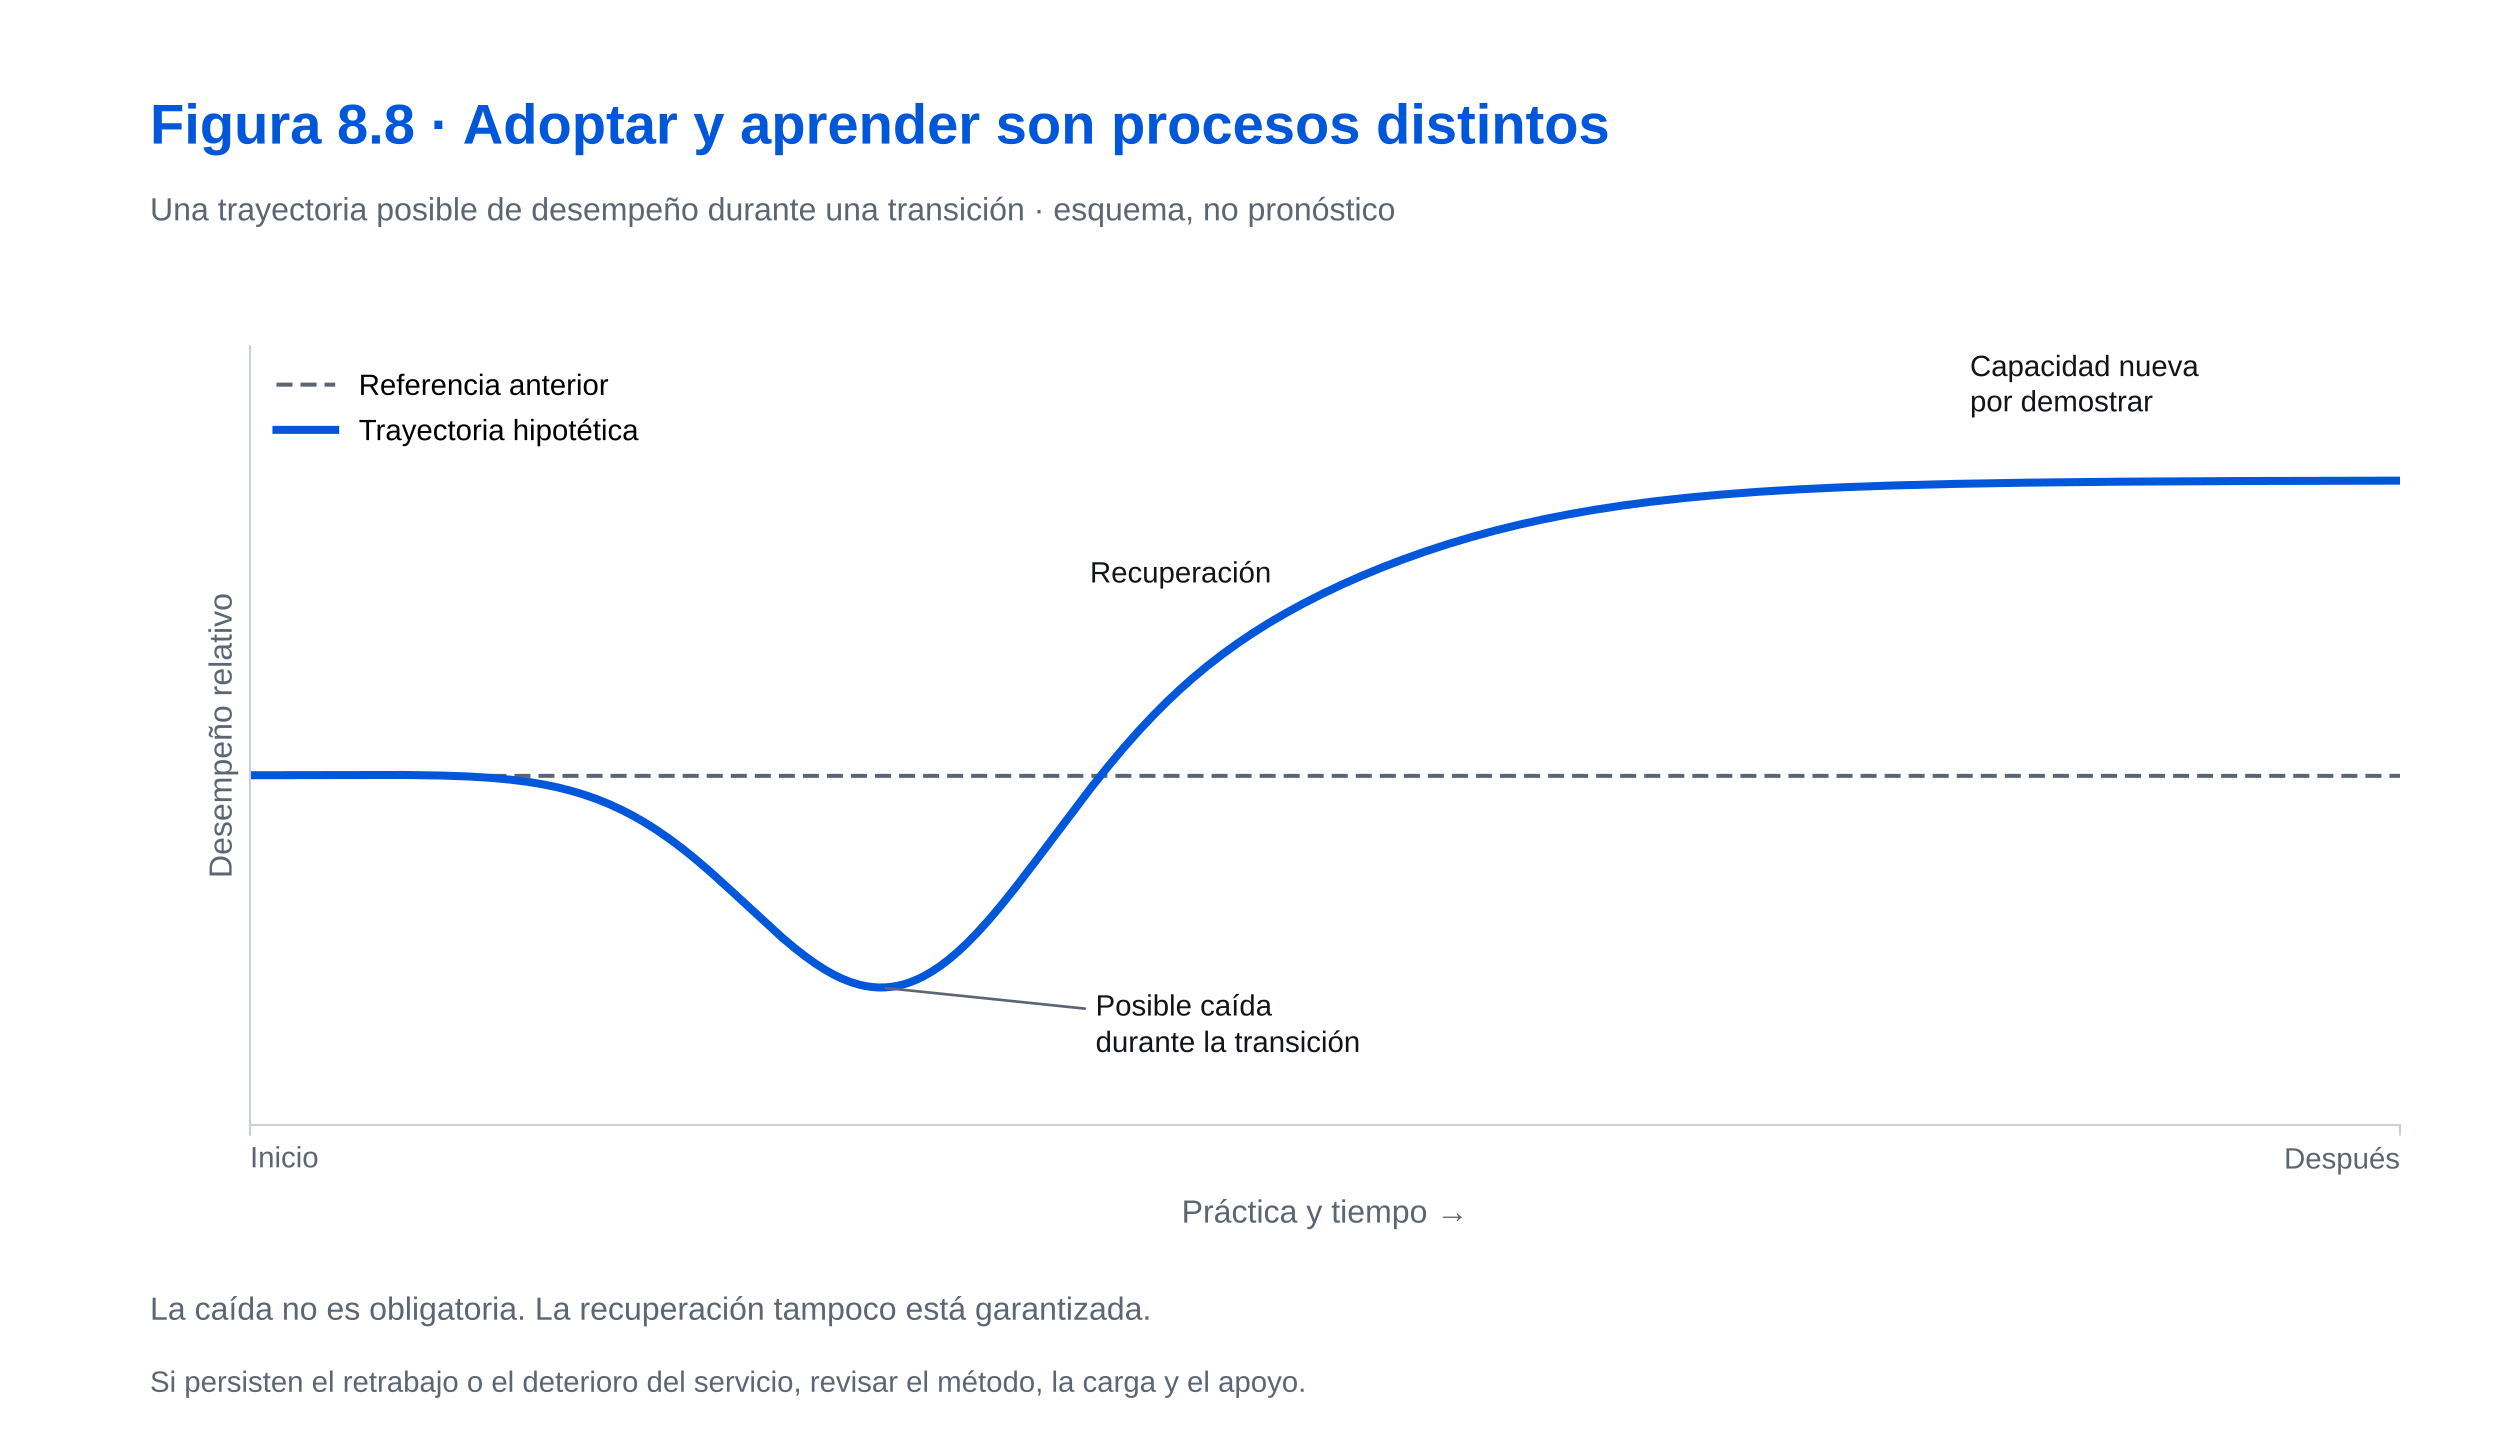
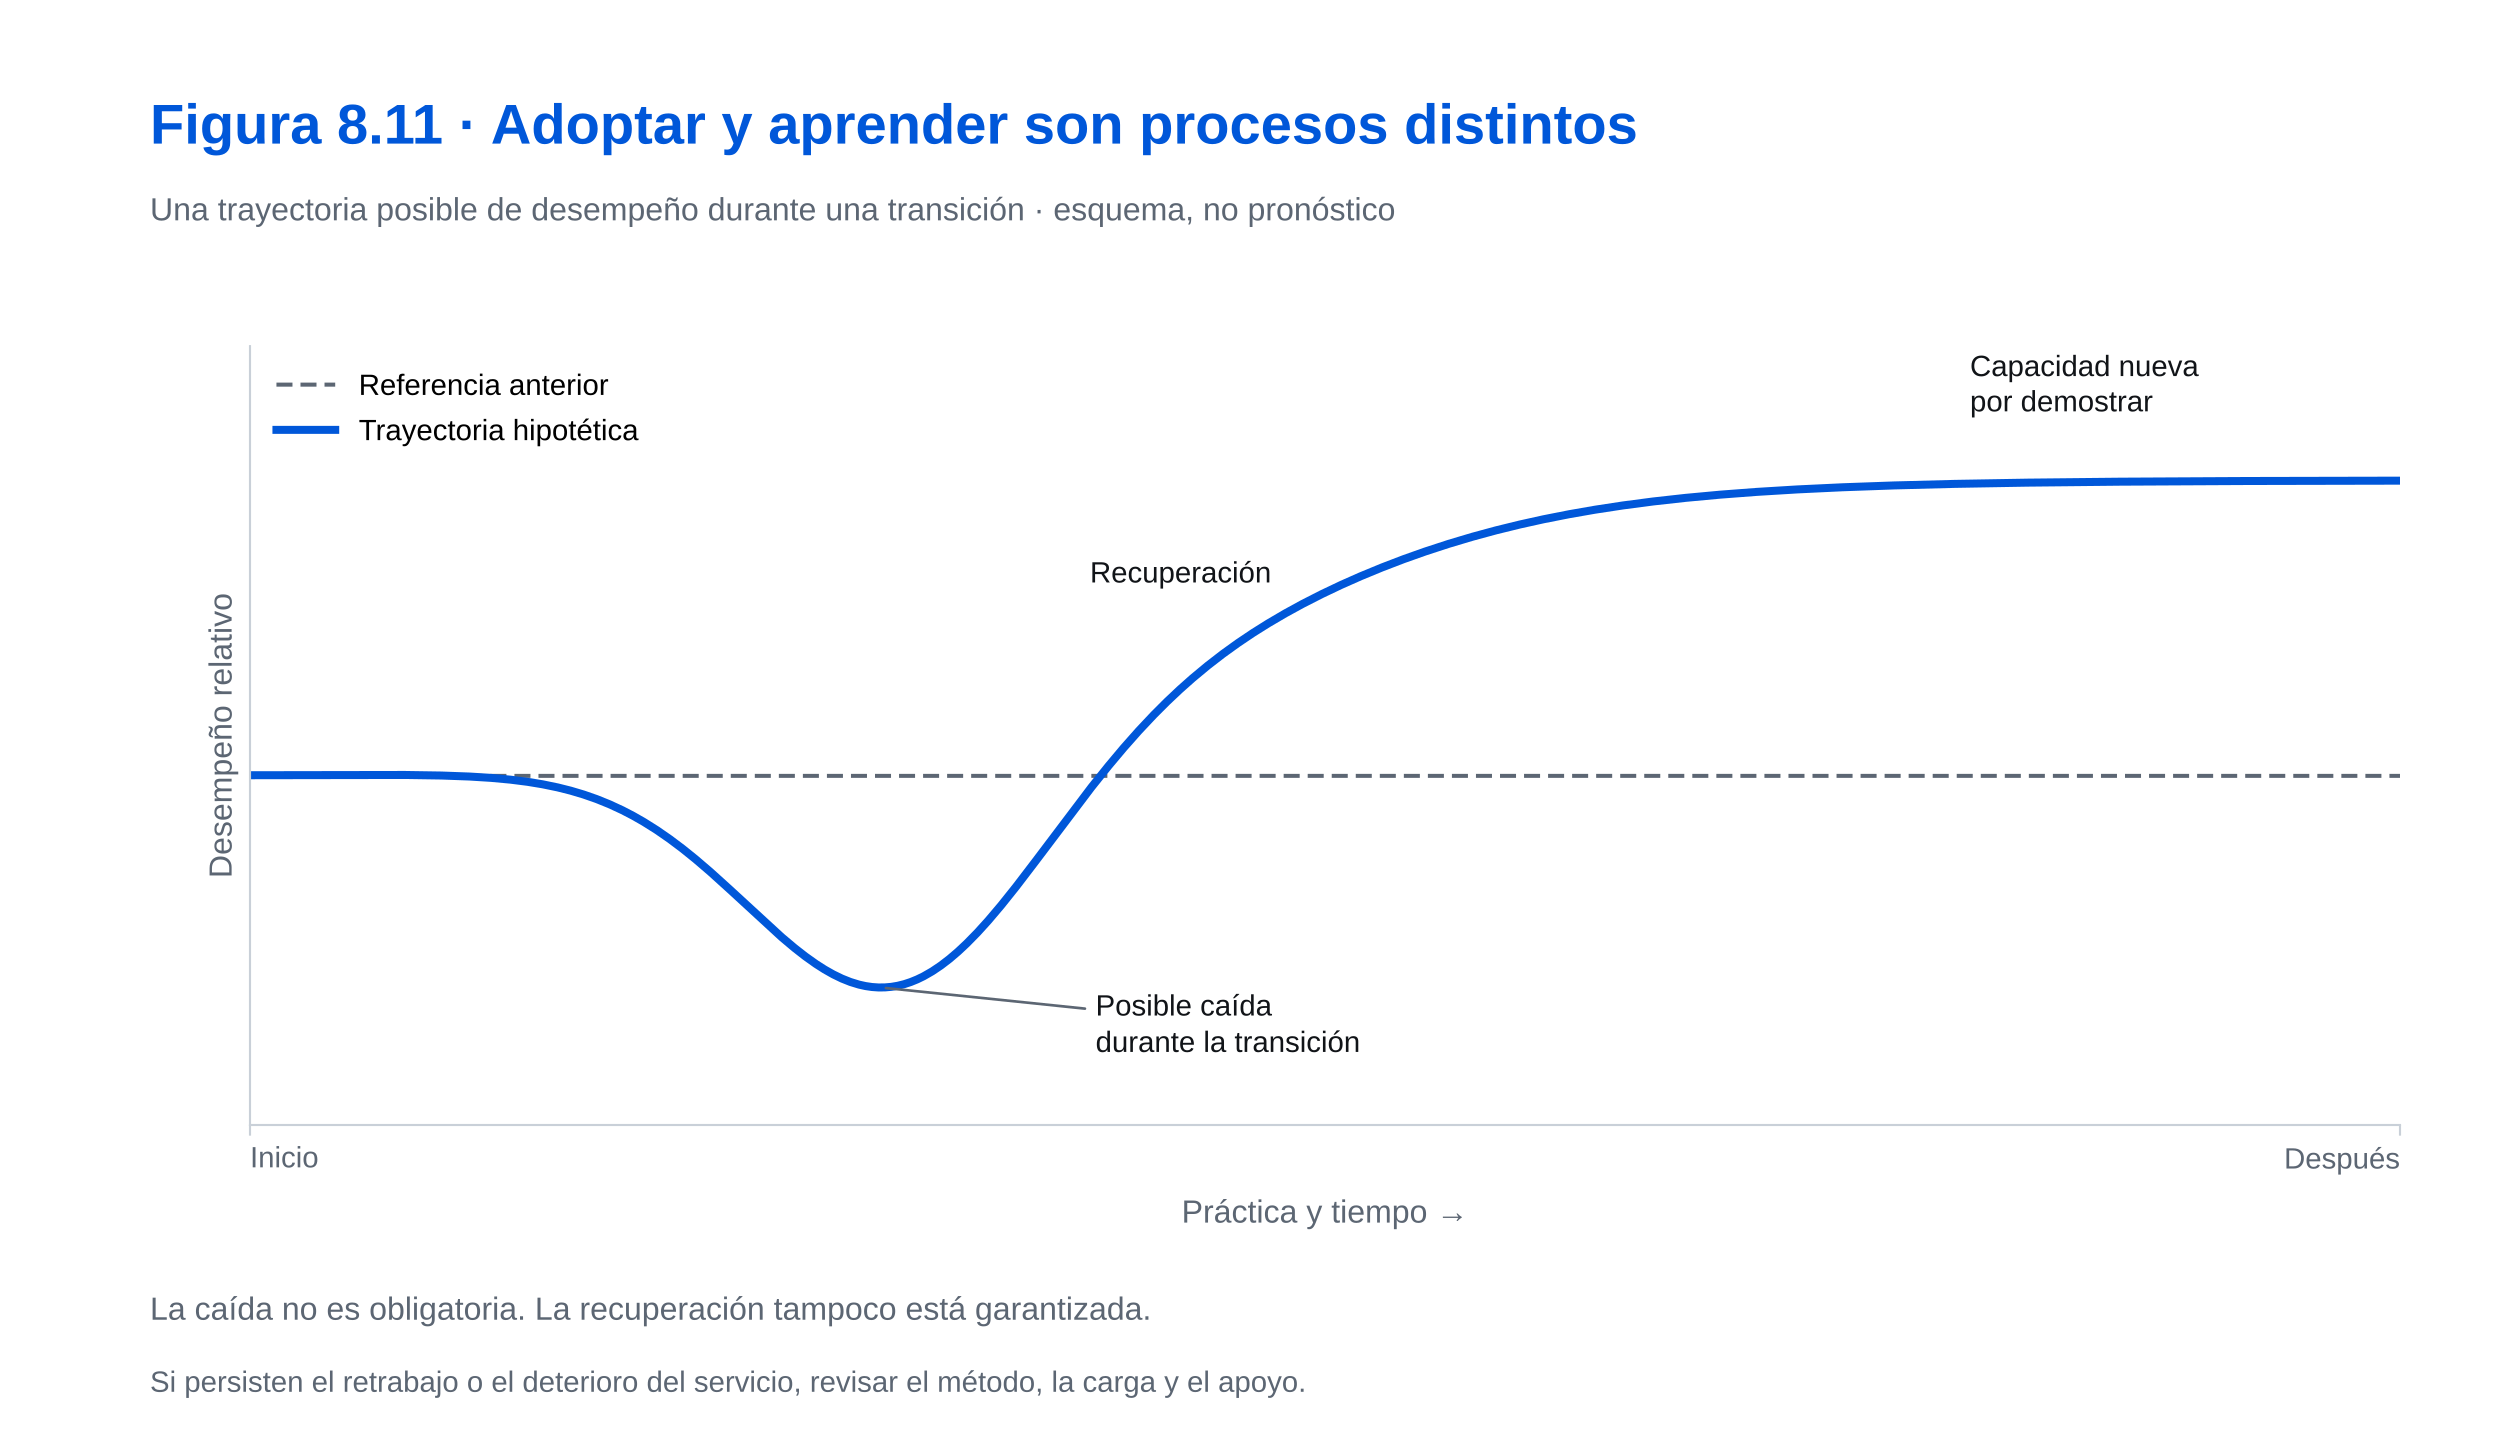
<svg xmlns="http://www.w3.org/2000/svg" xmlns:xlink="http://www.w3.org/1999/xlink" viewBox="0 0 936 540" version="1.1">
  <defs>
    <style type="text/css">*{stroke-linejoin: round; stroke-linecap: butt}</style>
  </defs>
  <g id="figure_1">
    <g id="patch_1">
      <path d="M 0 540  L 936 540  L 936 0  L 0 0  L 0 540  z " style="fill: none; opacity: 0" />
    </g>
    <g id="axes_1">
      <g id="patch_2">
        <path d="M 93.6 421.2  L 898.56 421.2  L 898.56 129.6  L 93.6 129.6  L 93.6 421.2  z " style="fill: none" />
      </g>
      <g id="matplotlib.axis_1">
        <g id="xtick_1">
          <g id="line2d_1">
            <defs>
-               <path id="m35c9b890ed" d="M 0 0  L 0 4  " style="stroke: #c9d0d8; stroke-width: 0.8" />
+               <path id="m08ce8f36bb" d="M 0 0  L 0 4  " style="stroke: #c9d0d8; stroke-width: 0.8" />
            </defs>
            <g>
-               <use xlink:href="#m35c9b890ed" x="93.6" y="421.2" style="fill: #c9d0d8; stroke: #c9d0d8; stroke-width: 0.8" />
+               <use xlink:href="#m08ce8f36bb" x="93.6" y="421.2" style="fill: #c9d0d8; stroke: #c9d0d8; stroke-width: 0.8" />
            </g>
          </g>
          <g id="text_1">
            <text style="font-size: 11px; font-family: Archivo, 'Helvetica Neue', Arial, sans-serif; text-anchor: start; fill: #5c6673" x="93.6" y="437.058" transform="rotate(-0 93.6 437.0583)">Inicio</text>
          </g>
        </g>
        <g id="xtick_2">
          <g id="line2d_2">
            <g>
-               <use xlink:href="#m35c9b890ed" x="898.56" y="421.2" style="fill: #c9d0d8; stroke: #c9d0d8; stroke-width: 0.8" />
+               <use xlink:href="#m08ce8f36bb" x="898.56" y="421.2" style="fill: #c9d0d8; stroke: #c9d0d8; stroke-width: 0.8" />
            </g>
          </g>
          <g id="text_2">
            <text style="font-size: 11px; font-family: Archivo, 'Helvetica Neue', Arial, sans-serif; text-anchor: end; fill: #5c6673" x="898.56" y="437.498" transform="rotate(-0 898.56 437.4983)">Después</text>
          </g>
        </g>
        <g id="text_3">
          <text style="font-size: 12px; font-family: Archivo, 'Helvetica Neue', Arial, sans-serif; text-anchor: middle; fill: #5c6673" x="496.08" y="457.739" transform="rotate(-0 496.08 457.739)">Práctica y tiempo →</text>
        </g>
      </g>
      <g id="matplotlib.axis_2">
        <g id="text_4">
          <text style="font-size: 12px; font-family: Archivo, 'Helvetica Neue', Arial, sans-serif; text-anchor: middle; fill: #5c6673" x="86.717" y="275.4" transform="rotate(-90 86.71719 275.4)">Desempeño relativo</text>
        </g>
      </g>
      <g id="line2d_3">
-         <path d="M 93.6 290.483  L 898.56 290.483  " clip-path="url(#p17beb0aca1)" style="fill: none; stroke-dasharray: 6,3; stroke-dashoffset: 0; stroke: #5c6673; stroke-width: 1.5" />
+         <path d="M 93.6 290.483  L 898.56 290.483  " clip-path="url(#p3c2cec59c2)" style="fill: none; stroke-dasharray: 6,3; stroke-dashoffset: 0; stroke: #5c6673; stroke-width: 1.5" />
      </g>
      <g id="line2d_4">
-         <path d="M 93.6 290.248  L 151.615 290.145  L 165.313 290.356  L 175.788 290.735  L 183.846 291.234  L 191.098 291.901  L 197.544 292.718  L 203.184 293.647  L 208.825 294.813  L 213.659 296.028  L 218.494 297.468  L 223.328 299.154  L 228.163 301.108  L 232.997 303.346  L 237.026 305.438  L 241.055 307.741  L 245.89 310.786  L 250.724 314.132  L 255.559 317.766  L 260.394 321.664  L 266.034 326.501  L 273.286 333.063  L 292.624 350.842  L 297.459 354.913  L 301.488 358.059  L 305.516 360.926  L 308.739 362.984  L 311.963 364.806  L 315.186 366.371  L 318.409 367.656  L 321.632 368.645  L 324.049 369.181  L 326.466 369.537  L 328.884 369.706  L 331.301 369.685  L 333.718 369.473  L 336.135 369.066  L 338.553 368.466  L 340.97 367.672  L 343.387 366.687  L 345.805 365.513  L 349.028 363.661  L 352.251 361.493  L 355.474 359.023  L 358.697 356.269  L 361.92 353.25  L 365.949 349.139  L 369.978 344.694  L 374.812 338.989  L 380.453 331.934  L 387.705 322.443  L 408.654 294.714  L 415.101 286.663  L 420.741 279.949  L 426.381 273.584  L 432.022 267.59  L 436.856 262.753  L 441.691 258.192  L 446.525 253.898  L 452.166 249.211  L 457.806 244.85  L 463.446 240.787  L 469.087 236.996  L 474.727 233.45  L 481.173 229.667  L 487.619 226.138  L 494.871 222.439  L 502.123 218.993  L 509.375 215.777  L 517.433 212.45  L 525.49 209.363  L 533.548 206.503  L 542.412 203.608  L 551.275 200.963  L 560.138 198.558  L 569.002 196.382  L 577.865 194.421  L 587.534 192.513  L 597.204 190.827  L 607.679 189.23  L 618.959 187.749  L 631.046 186.405  L 643.938 185.21  L 657.636 184.169  L 672.946 183.237  L 689.867 182.434  L 709.205 181.745  L 731.766 181.169  L 759.163 180.701  L 793.81 180.342  L 841.351 180.088  L 898.56 179.958  L 898.56 179.958  " clip-path="url(#p17beb0aca1)" style="fill: none; stroke: #0057d9; stroke-width: 3; stroke-linecap: square" />
+         <path d="M 93.6 290.248  L 151.615 290.145  L 165.313 290.356  L 175.788 290.735  L 183.846 291.234  L 191.098 291.901  L 197.544 292.718  L 203.184 293.647  L 208.825 294.813  L 213.659 296.028  L 218.494 297.468  L 223.328 299.154  L 228.163 301.108  L 232.997 303.346  L 237.026 305.438  L 241.055 307.741  L 245.89 310.786  L 250.724 314.132  L 255.559 317.766  L 260.394 321.664  L 266.034 326.501  L 273.286 333.063  L 292.624 350.842  L 297.459 354.913  L 301.488 358.059  L 305.516 360.926  L 308.739 362.984  L 311.963 364.806  L 315.186 366.371  L 318.409 367.656  L 321.632 368.645  L 324.049 369.181  L 326.466 369.537  L 328.884 369.706  L 331.301 369.685  L 333.718 369.473  L 336.135 369.066  L 338.553 368.466  L 340.97 367.672  L 343.387 366.687  L 345.805 365.513  L 349.028 363.661  L 352.251 361.493  L 355.474 359.023  L 358.697 356.269  L 361.92 353.25  L 365.949 349.139  L 369.978 344.694  L 374.812 338.989  L 380.453 331.934  L 387.705 322.443  L 408.654 294.714  L 415.101 286.663  L 420.741 279.949  L 426.381 273.584  L 432.022 267.59  L 436.856 262.753  L 441.691 258.192  L 446.525 253.898  L 452.166 249.211  L 457.806 244.85  L 463.446 240.787  L 469.087 236.996  L 474.727 233.45  L 481.173 229.667  L 487.619 226.138  L 494.871 222.439  L 502.123 218.993  L 509.375 215.777  L 517.433 212.45  L 525.49 209.363  L 533.548 206.503  L 542.412 203.608  L 551.275 200.963  L 560.138 198.558  L 569.002 196.382  L 577.865 194.421  L 587.534 192.513  L 597.204 190.827  L 607.679 189.23  L 618.959 187.749  L 631.046 186.405  L 643.938 185.21  L 657.636 184.169  L 672.946 183.237  L 689.867 182.434  L 709.205 181.745  L 731.766 181.169  L 759.163 180.701  L 793.81 180.342  L 841.351 180.088  L 898.56 179.958  L 898.56 179.958  " clip-path="url(#p3c2cec59c2)" style="fill: none; stroke: #0057d9; stroke-width: 3; stroke-linecap: square" />
      </g>
      <g id="patch_3">
        <path d="M 93.6 421.2  L 93.6 129.6  " style="fill: none; stroke: #c9d0d8; stroke-width: 0.8; stroke-linejoin: miter; stroke-linecap: square" />
      </g>
      <g id="patch_4">
        <path d="M 93.6 421.2  L 898.56 421.2  " style="fill: none; stroke: #c9d0d8; stroke-width: 0.8; stroke-linejoin: miter; stroke-linecap: square" />
      </g>
      <g id="patch_5">
        <path d="M 406.194 377.634  Q 368.939 373.78 331.683 369.927  " style="fill: none; stroke: #5c6673; stroke-linecap: round" />
      </g>
      <g id="text_5">
        <text style="font-size: 11px; font-family: Archivo, 'Helvetica Neue', Arial, sans-serif; fill: #111418" transform="translate(410.1854 380.2097)">Posible caída</text>
        <text style="font-size: 11px; font-family: Archivo, 'Helvetica Neue', Arial, sans-serif; fill: #111418" transform="translate(410.1854 393.8527)">durante la transición</text>
      </g>
      <g id="text_6">
        <text style="font-size: 11px; font-family: Archivo, 'Helvetica Neue', Arial, sans-serif; text-anchor: end; fill: #111418" x="475.956" y="218.086" transform="rotate(-0 475.956 218.0855)">Recuperación</text>
      </g>
      <g id="text_7">
        <text style="font-size: 11px; font-family: Archivo, 'Helvetica Neue', Arial, sans-serif; fill: #111418" transform="translate(737.568 140.8078)">Capacidad nueva</text>
        <text style="font-size: 11px; font-family: Archivo, 'Helvetica Neue', Arial, sans-serif; fill: #111418" transform="translate(737.568 154.0108)">por demostrar</text>
      </g>
      <g id="legend_1">
        <g id="line2d_5">
          <path d="M 103.5 144.008  L 114.5 144.008  L 125.5 144.008  " style="fill: none; stroke-dasharray: 6,3; stroke-dashoffset: 0; stroke: #5c6673; stroke-width: 1.5" />
        </g>
        <g id="text_8">
          <text style="font-size: 11px; font-family: Archivo, 'Helvetica Neue', Arial, sans-serif; text-anchor: start" x="134.3" y="147.858" transform="rotate(-0 134.3 147.8583)">Referencia anterior</text>
        </g>
        <g id="line2d_6">
          <path d="M 103.5 160.949  L 114.5 160.949  L 125.5 160.949  " style="fill: none; stroke: #0057d9; stroke-width: 3; stroke-linecap: square" />
        </g>
        <g id="text_9">
          <text style="font-size: 11px; font-family: Archivo, 'Helvetica Neue', Arial, sans-serif; text-anchor: start" x="134.3" y="164.799" transform="rotate(-0 134.3 164.7991)">Trayectoria hipotética</text>
        </g>
      </g>
    </g>
    <g id="text_10">
-       <text style="font-weight: 700; font-size: 21px; font-family: Archivo, 'Helvetica Neue', Arial, sans-serif; text-anchor: start; fill: #0057d9" x="56.16" y="53.757" transform="rotate(-0 56.16 53.75672)">Figura 8.8 · Adoptar y aprender son procesos distintos</text>
+       <text style="font-weight: 700; font-size: 21px; font-family: Archivo, 'Helvetica Neue', Arial, sans-serif; text-anchor: start; fill: #0057d9" x="56.16" y="53.757" transform="rotate(-0 56.16 53.75672)">Figura 8.11 · Adoptar y aprender son procesos distintos</text>
    </g>
    <g id="text_11">
      <text style="font-size: 12px; font-family: Archivo, 'Helvetica Neue', Arial, sans-serif; text-anchor: start; fill: #5c6673" x="56.16" y="82.498" transform="rotate(-0 56.16 82.49813)">Una trayectoria posible de desempeño durante una transición · esquema, no pronóstico</text>
    </g>
    <g id="text_12">
      <text style="font-size: 12px; font-family: Archivo, 'Helvetica Neue', Arial, sans-serif; text-anchor: start; fill: #5c6673" x="56.16" y="494.1" transform="rotate(-0 56.16 494.1)">La caída no es obligatoria. La recuperación tampoco está garantizada.</text>
    </g>
    <g id="text_13">
      <text style="font-size: 11px; font-family: Archivo, 'Helvetica Neue', Arial, sans-serif; text-anchor: start; fill: #5c6673" x="56.16" y="521.1" transform="rotate(-0 56.16 521.1)">Si persisten el retrabajo o el deterioro del servicio, revisar el método, la carga y el apoyo.</text>
    </g>
  </g>
  <defs>
-     <clipPath id="p17beb0aca1">
+     <clipPath id="p3c2cec59c2">
      <rect x="93.6" y="129.6" width="804.96" height="291.6" />
    </clipPath>
  </defs>
</svg>
